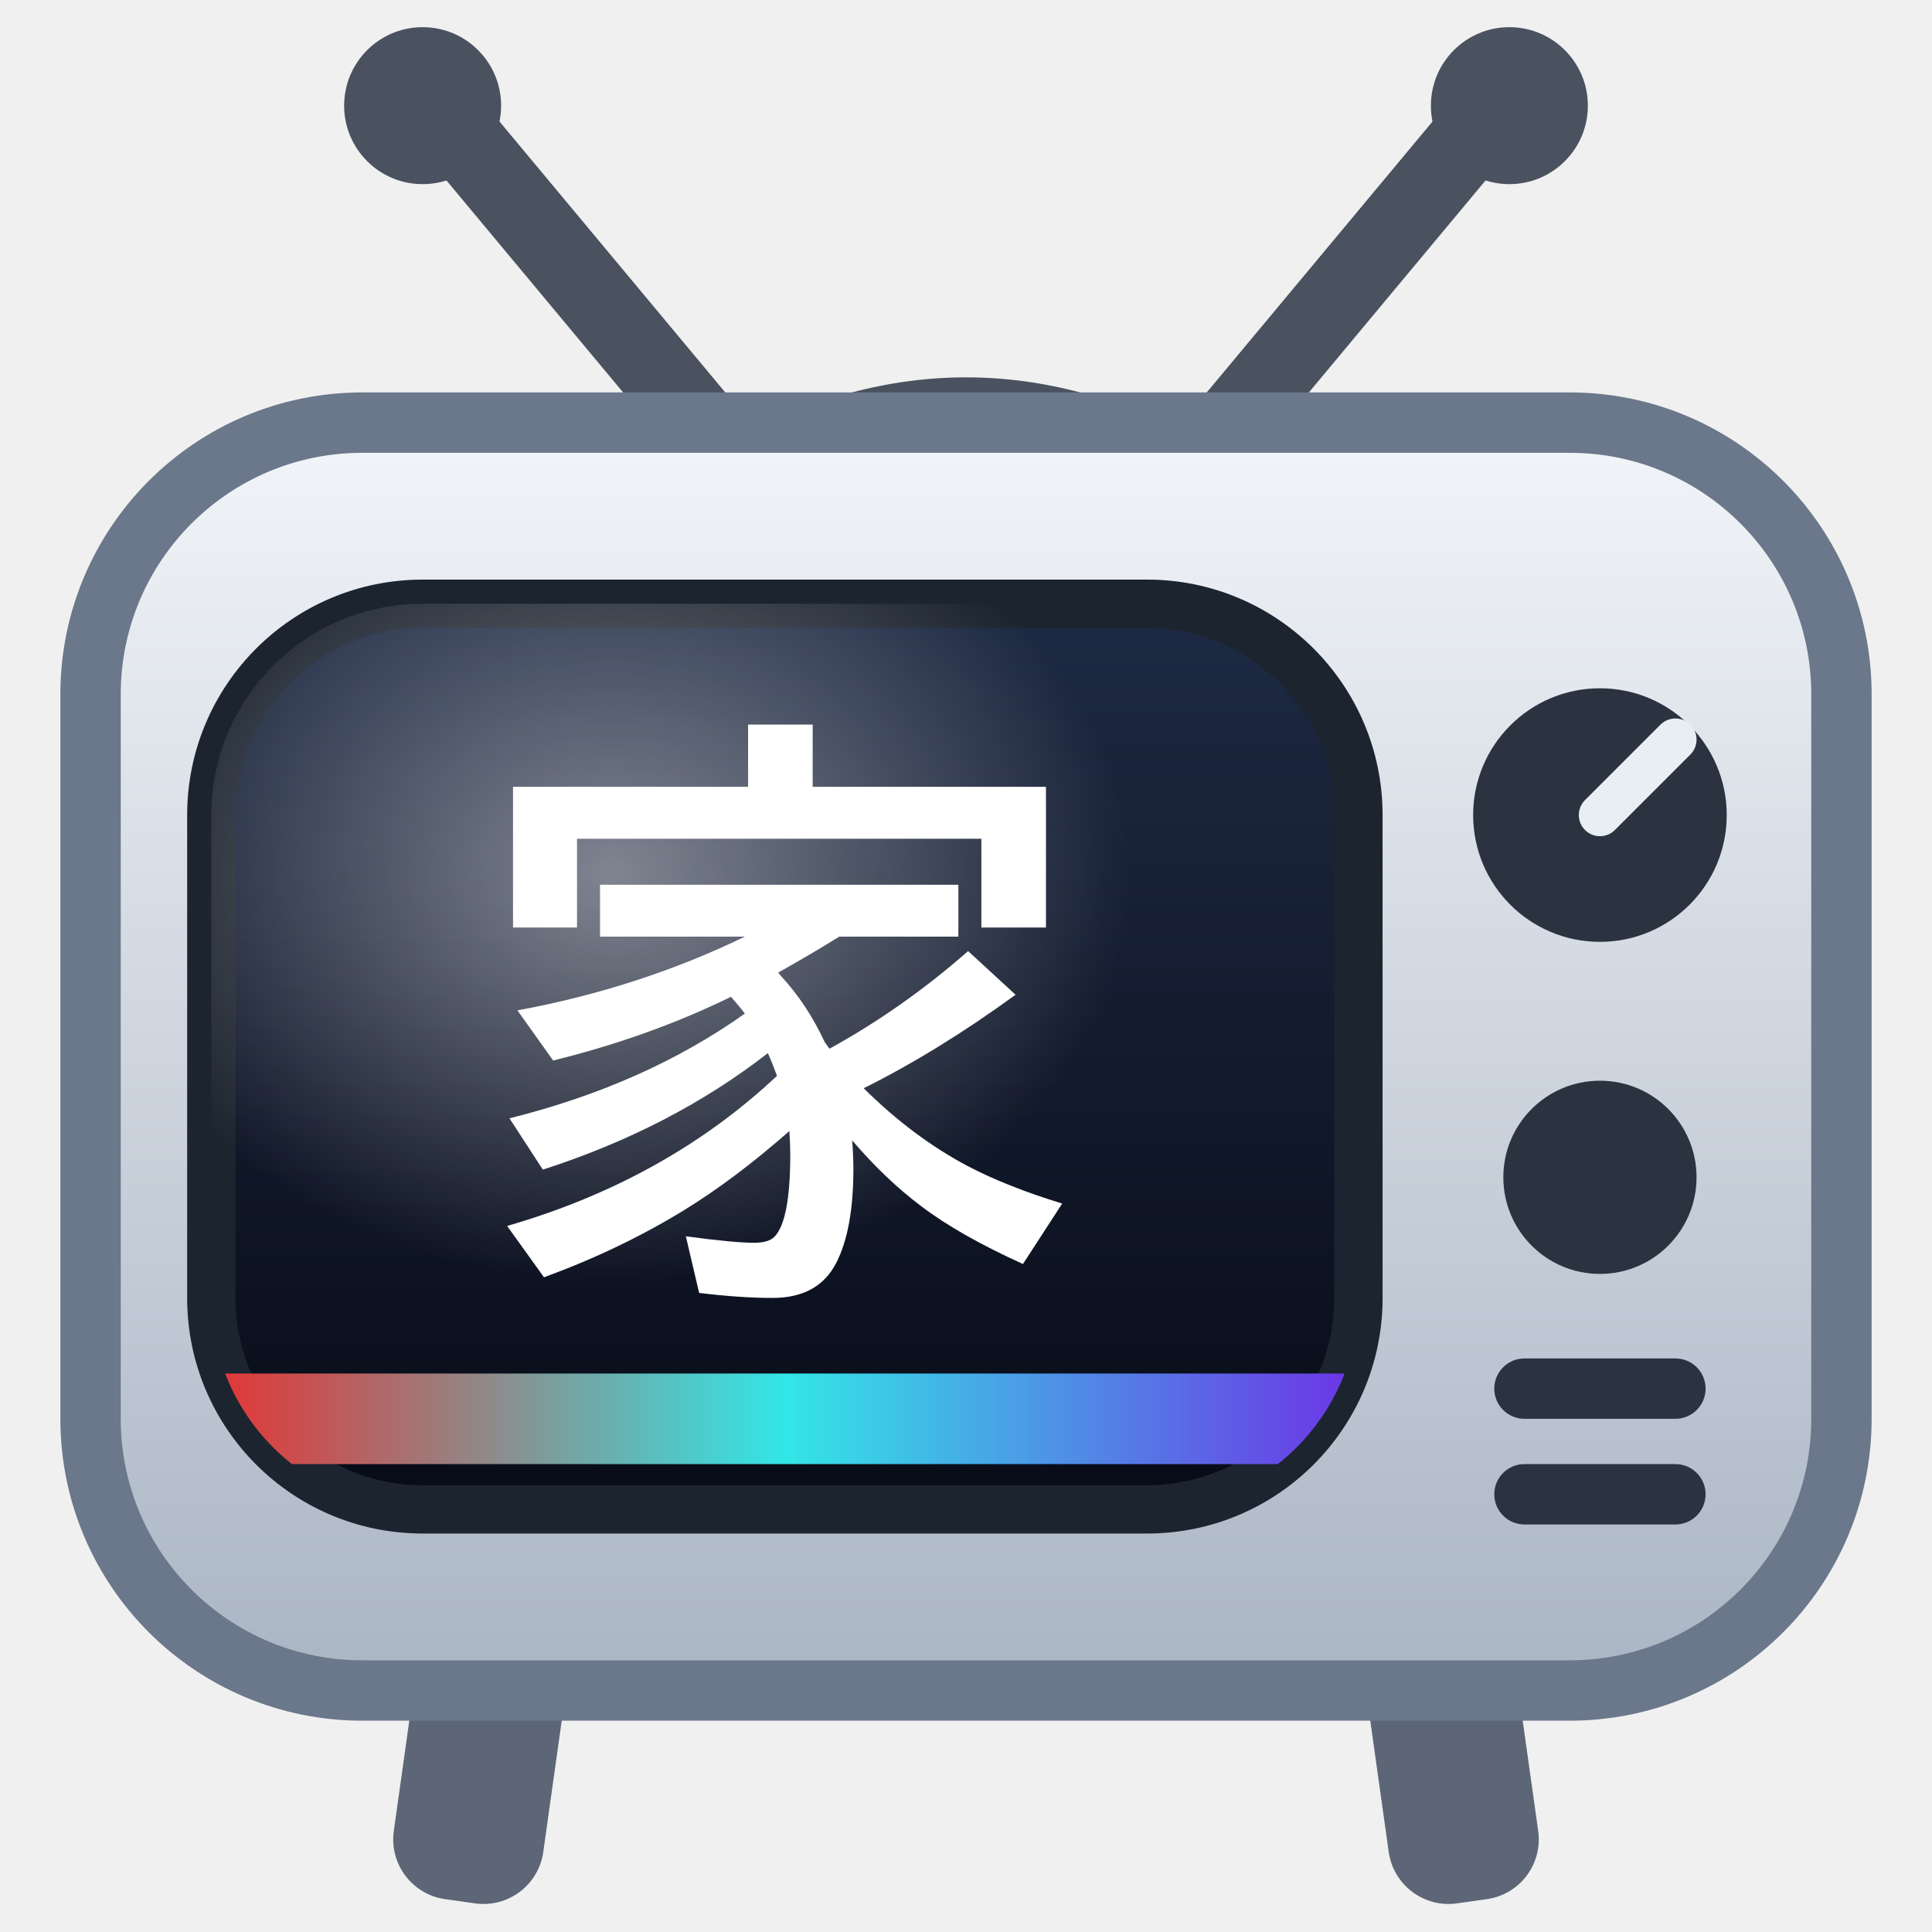
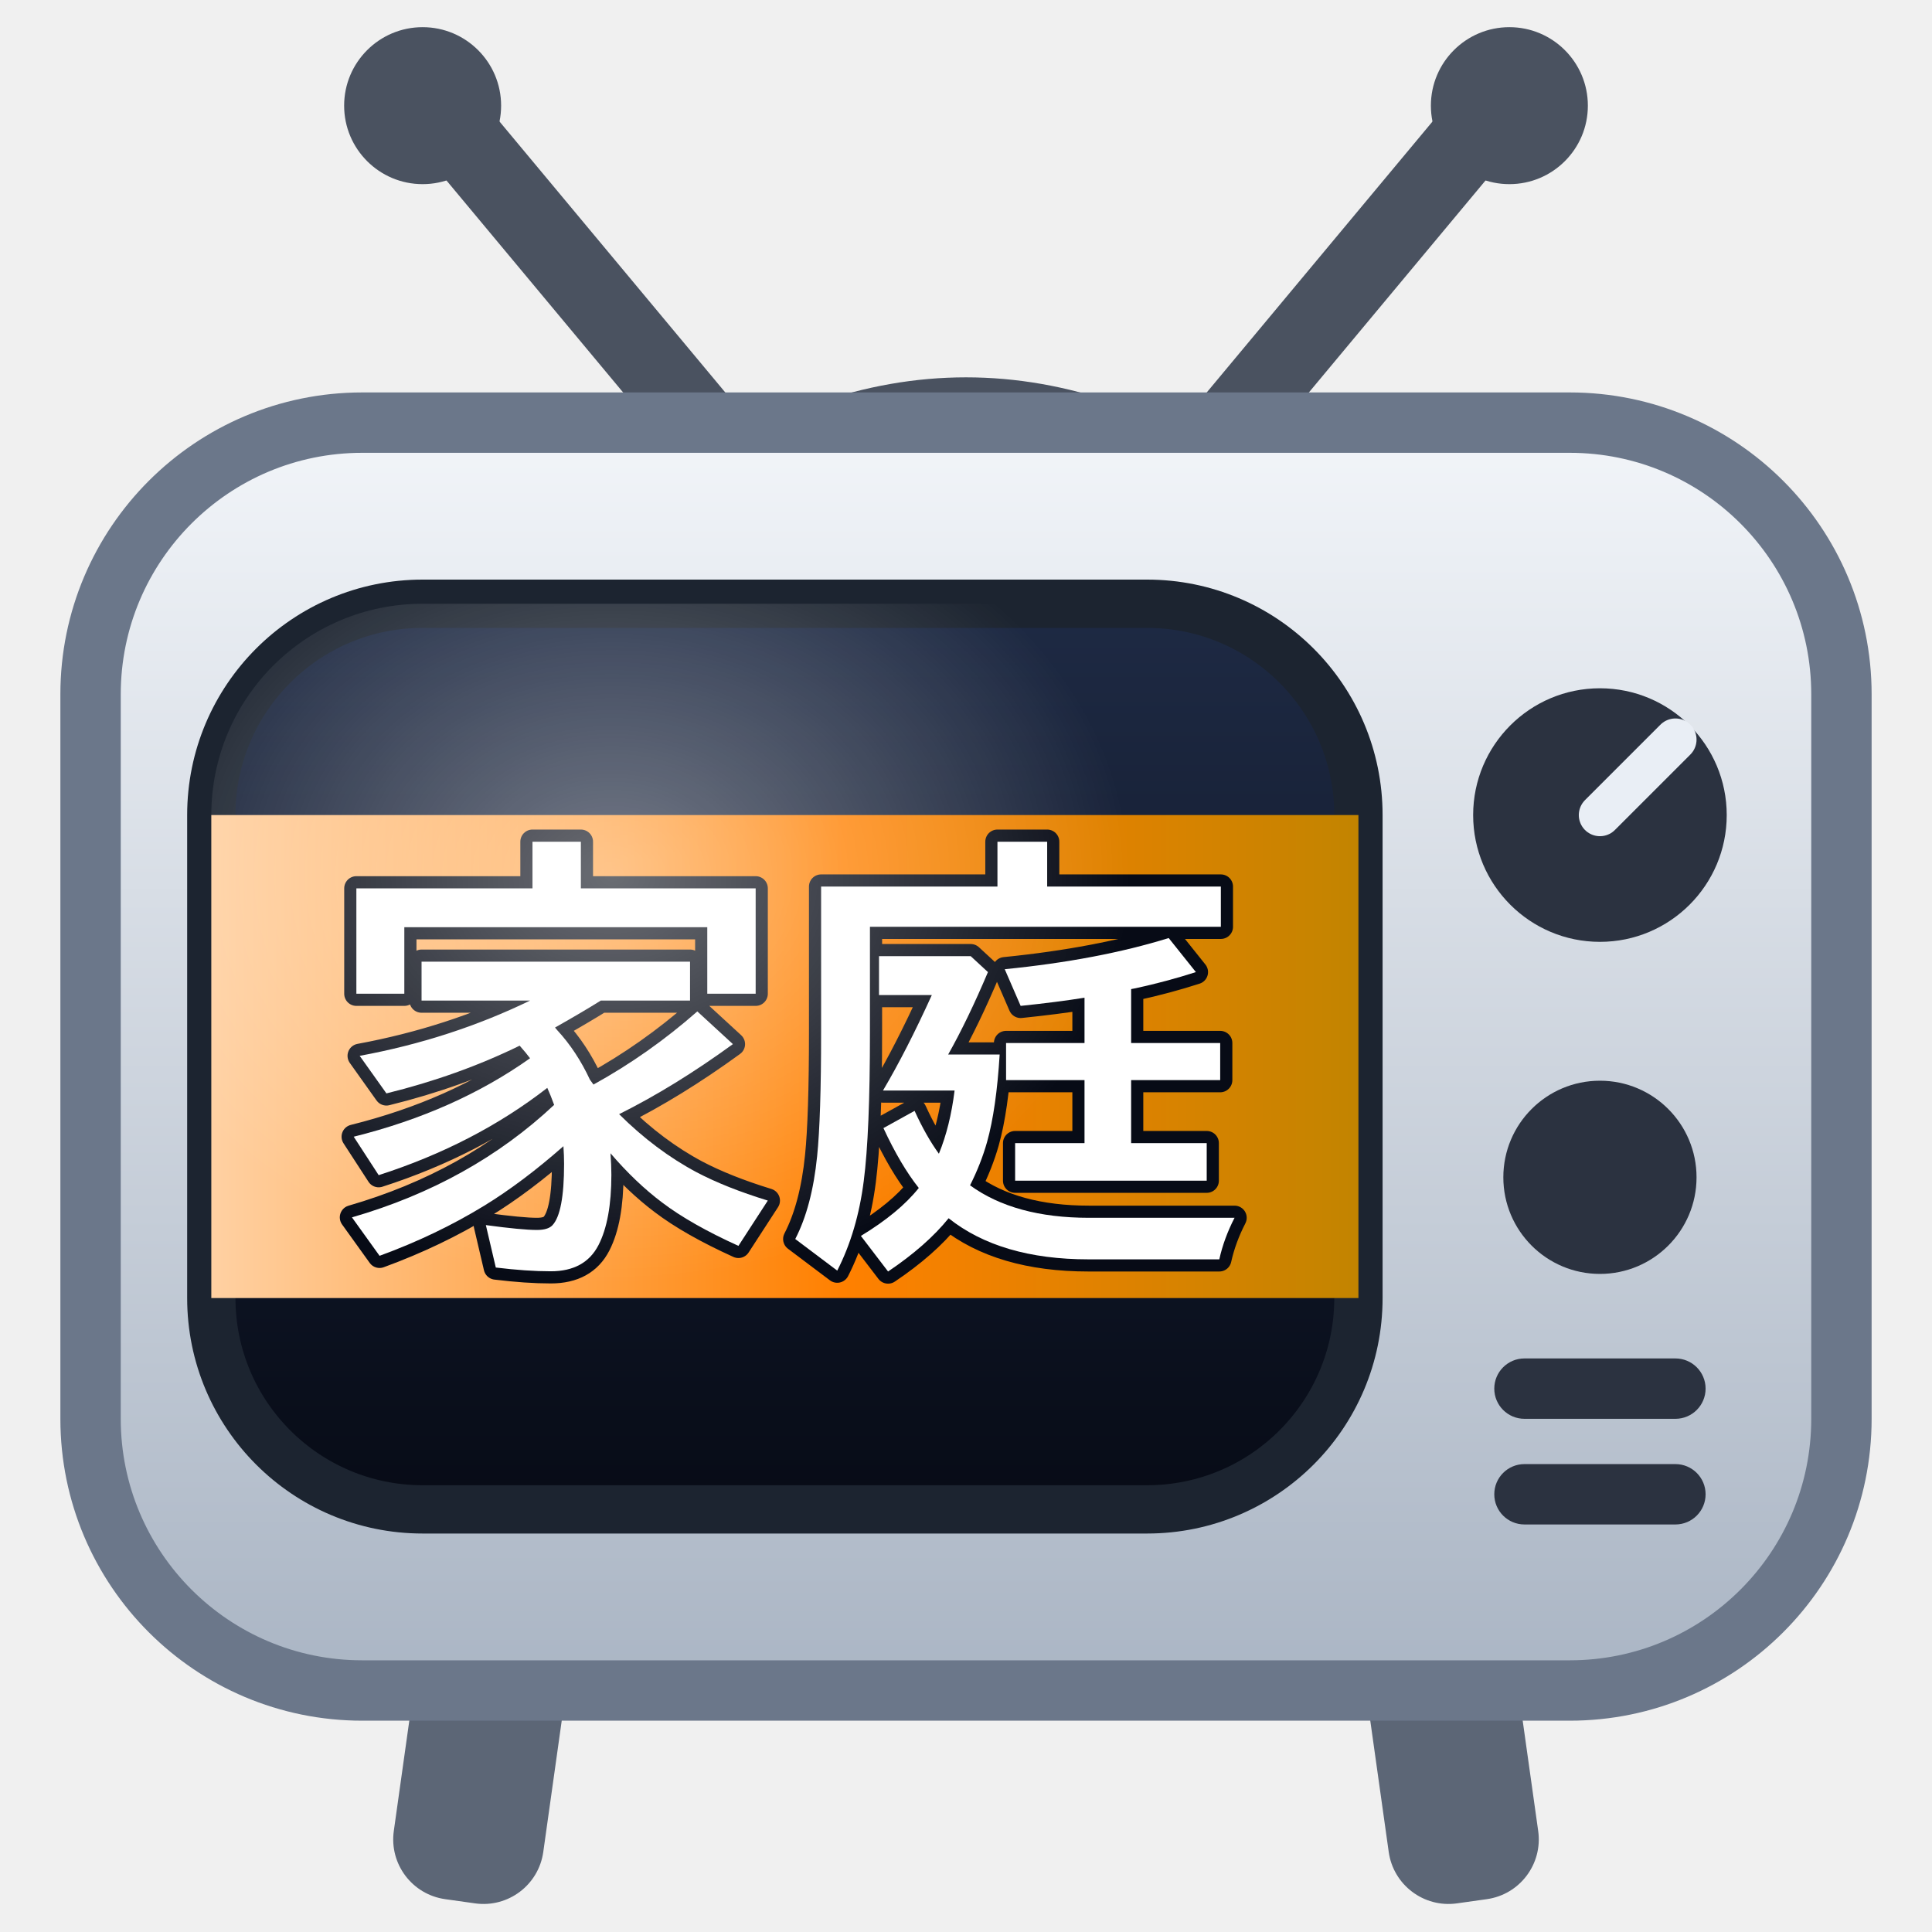
<svg xmlns="http://www.w3.org/2000/svg" viewBox="0 0 64 64">
  <defs>
    <linearGradient id="cab" x1="0" y1="0" x2="0" y2="1">
      <stop offset="0" stop-color="#F2F5F9" />
      <stop offset="1" stop-color="#AAB5C4" />
    </linearGradient>
    <linearGradient id="scr" x1="0" y1="0" x2="0" y2="1">
      <stop offset="0" stop-color="#1E2A44" />
      <stop offset="1" stop-color="#070B16" />
    </linearGradient>
-     <linearGradient id="rb" x1="0" y1="0" x2="1" y2="0">
-       <stop offset="0" stop-color="#E63333" />
-       <stop offset=".5" stop-color="#33E6E6" />
-       <stop offset="1" stop-color="#6C33E6" />
+     <linearGradient id="bd" x1="0" y1="0" x2="1" y2="0">
+       <stop offset="0" stop-color="#FFD1A3" />
+       <stop offset=".55" stop-color="#FF8000" />
+       <stop offset="1" stop-color="#C28400" />
    </linearGradient>
-     <linearGradient id="rbv" x1="0" y1="0" x2="1" y2="1">
-       <stop offset="0" stop-color="#E63333" />
-       <stop offset=".5" stop-color="#33E6E6" />
-       <stop offset="1" stop-color="#6C33E6" />
-     </linearGradient>
-     <radialGradient id="gl" cx=".35" cy=".3" r=".9">
-       <stop offset="0" stop-color="#fff" stop-opacity=".45" />
-       <stop offset=".5" stop-color="#fff" stop-opacity="0" />
-     </radialGradient>
    <clipPath id="sc">
      <rect x="7" y="20" width="38" height="30" rx="7" />
    </clipPath>
+     <radialGradient id="gl" cx=".35" cy=".3" r=".9">
+       <stop offset="0" stop-color="#fff" stop-opacity=".4" />
+       <stop offset=".5" stop-color="#fff" stop-opacity="0" />
+     </radialGradient>
  </defs>
  <path d="M24 15 L14 3 M40 15 L50 3" stroke="#4A5260" stroke-width="2.6" stroke-linecap="round" />
  <circle cx="14" cy="3.5" r="2.6" fill="#4A5260" />
  <circle cx="50" cy="3.5" r="2.6" fill="#4A5260" />
  <path d="M22 16 Q32 9 42 16 Z" fill="#4A5260" />
  <rect x="14" y="54" width="5" height="9" rx="2" fill="#5C6676" transform="rotate(8 16 54)" />
  <rect x="45" y="54" width="5" height="9" rx="2" fill="#5C6676" transform="rotate(-8 48 54)" />
  <rect x="3" y="14" width="58" height="42" rx="9" fill="url(#cab)" stroke="#6B778A" stroke-width="2" />
  <rect x="7" y="20" width="38" height="30" rx="7" fill="url(#scr)" stroke="#1C2430" stroke-width="1.6" />
-   <g clip-path="url(#sc)">
-     <rect x="7" y="45.5" width="38" height="3" fill="url(#rb)" />
-     <path d="M1183 652Q1432 789 1653 983L1814 835Q1550 643 1299 518Q1464 354 1650 255Q1783 185 1972 127L1839 -78Q1623 20 1494 118Q1374 208 1260 341Q1264 287 1264 244Q1264 39 1206 -74Q1145 -193 990 -193Q880 -193 741 -176L696 16Q858 -6 927 -6Q977 -6 997 15Q1050 71 1050 293Q1050 331 1047 373Q862 210 689 104Q472 -29 215 -123L90 51Q629 207 1005 560Q989 604 974 637Q646 382 211 242L98 416Q556 530 896 771Q879 794 849 828Q571 692 246 612L125 782Q537 858 896 1032H405V1208H1620V1032H1216Q1133 980 1009 910L1019 898Q1107 803 1167 674Q1175 663 1183 652ZM1126 1540H1917V1063H1698V1364H327V1063H110V1540H907V1751H1126Z" fill="#fff" transform="translate(15.92 41.11) scale(0.00977 -0.00977)" />
-   </g>
+   <rect x="7" y="27" width="38" height="16" fill="url(#bd)" clip-path="url(#sc)" />
+   <path d="M1183 652Q1432 789 1653 983L1814 835Q1550 643 1299 518Q1464 354 1650 255Q1783 185 1972 127L1839 -78Q1623 20 1494 118Q1374 208 1260 341Q1264 287 1264 244Q1264 39 1206 -74Q1145 -193 990 -193Q880 -193 741 -176L696 16Q858 -6 927 -6Q977 -6 997 15Q1050 71 1050 293Q1050 331 1047 373Q862 210 689 104Q472 -29 215 -123L90 51Q629 207 1005 560Q989 604 974 637Q646 382 211 242L98 416Q556 530 896 771Q879 794 849 828Q571 692 246 612L125 782Q537 858 896 1032H405V1208H1620V1032H1216Q1133 980 1009 910L1019 898Q1107 803 1167 674Q1175 663 1183 652ZM1126 1540H1917V1063H1698V1364H327V1063H110V1540H907V1751H1126Z" fill="#fff" stroke="#070B16" stroke-width="110" paint-order="stroke" stroke-linejoin="round" transform="translate(11.00 40.70) scale(0.00732 -0.00732)" />
+   <path d="M838 196Q1040 49 1376 49H2035Q1987 -44 1966 -139H1374Q975 -139 741 47Q641 -77 467 -194L344 -33Q517 72 606 184Q524 287 446 455L587 533Q640 417 697 339Q748 463 768 625H444Q551 806 665 1057H426V1233H841L919 1161Q828 946 739 788H972Q957 542 915 392Q887 293 838 196ZM1187 1548H1973V1366H385V889Q385 432 357 216Q328 -12 237 -190L47 -47Q123 100 146 328Q164 504 164 889V1548H962V1751H1187ZM1567 1084V840H1970V672H1567V387H1909V217H1042V387H1356V672H1001V840H1356V1045Q1231 1025 1067 1008L995 1174Q1417 1216 1737 1315L1860 1161Q1730 1119 1588 1088Z" fill="#fff" stroke="#070B16" stroke-width="110" paint-order="stroke" stroke-linejoin="round" transform="translate(26.00 40.70) scale(0.00732 -0.00732)" />
  <rect x="7" y="20" width="38" height="30" rx="7" fill="url(#gl)" />
  <circle cx="53" cy="27" r="4.2" fill="#2B3240" />
  <path d="M53 27 L55.5 24.5" stroke="#E9EEF5" stroke-width="1.4" stroke-linecap="round" />
  <circle cx="53" cy="39" r="3.2" fill="#2B3240" />
  <rect x="49.5" y="45" width="7" height="2" rx="1" fill="#2B3240" />
  <rect x="49.5" y="48.5" width="7" height="2" rx="1" fill="#2B3240" />
</svg>
